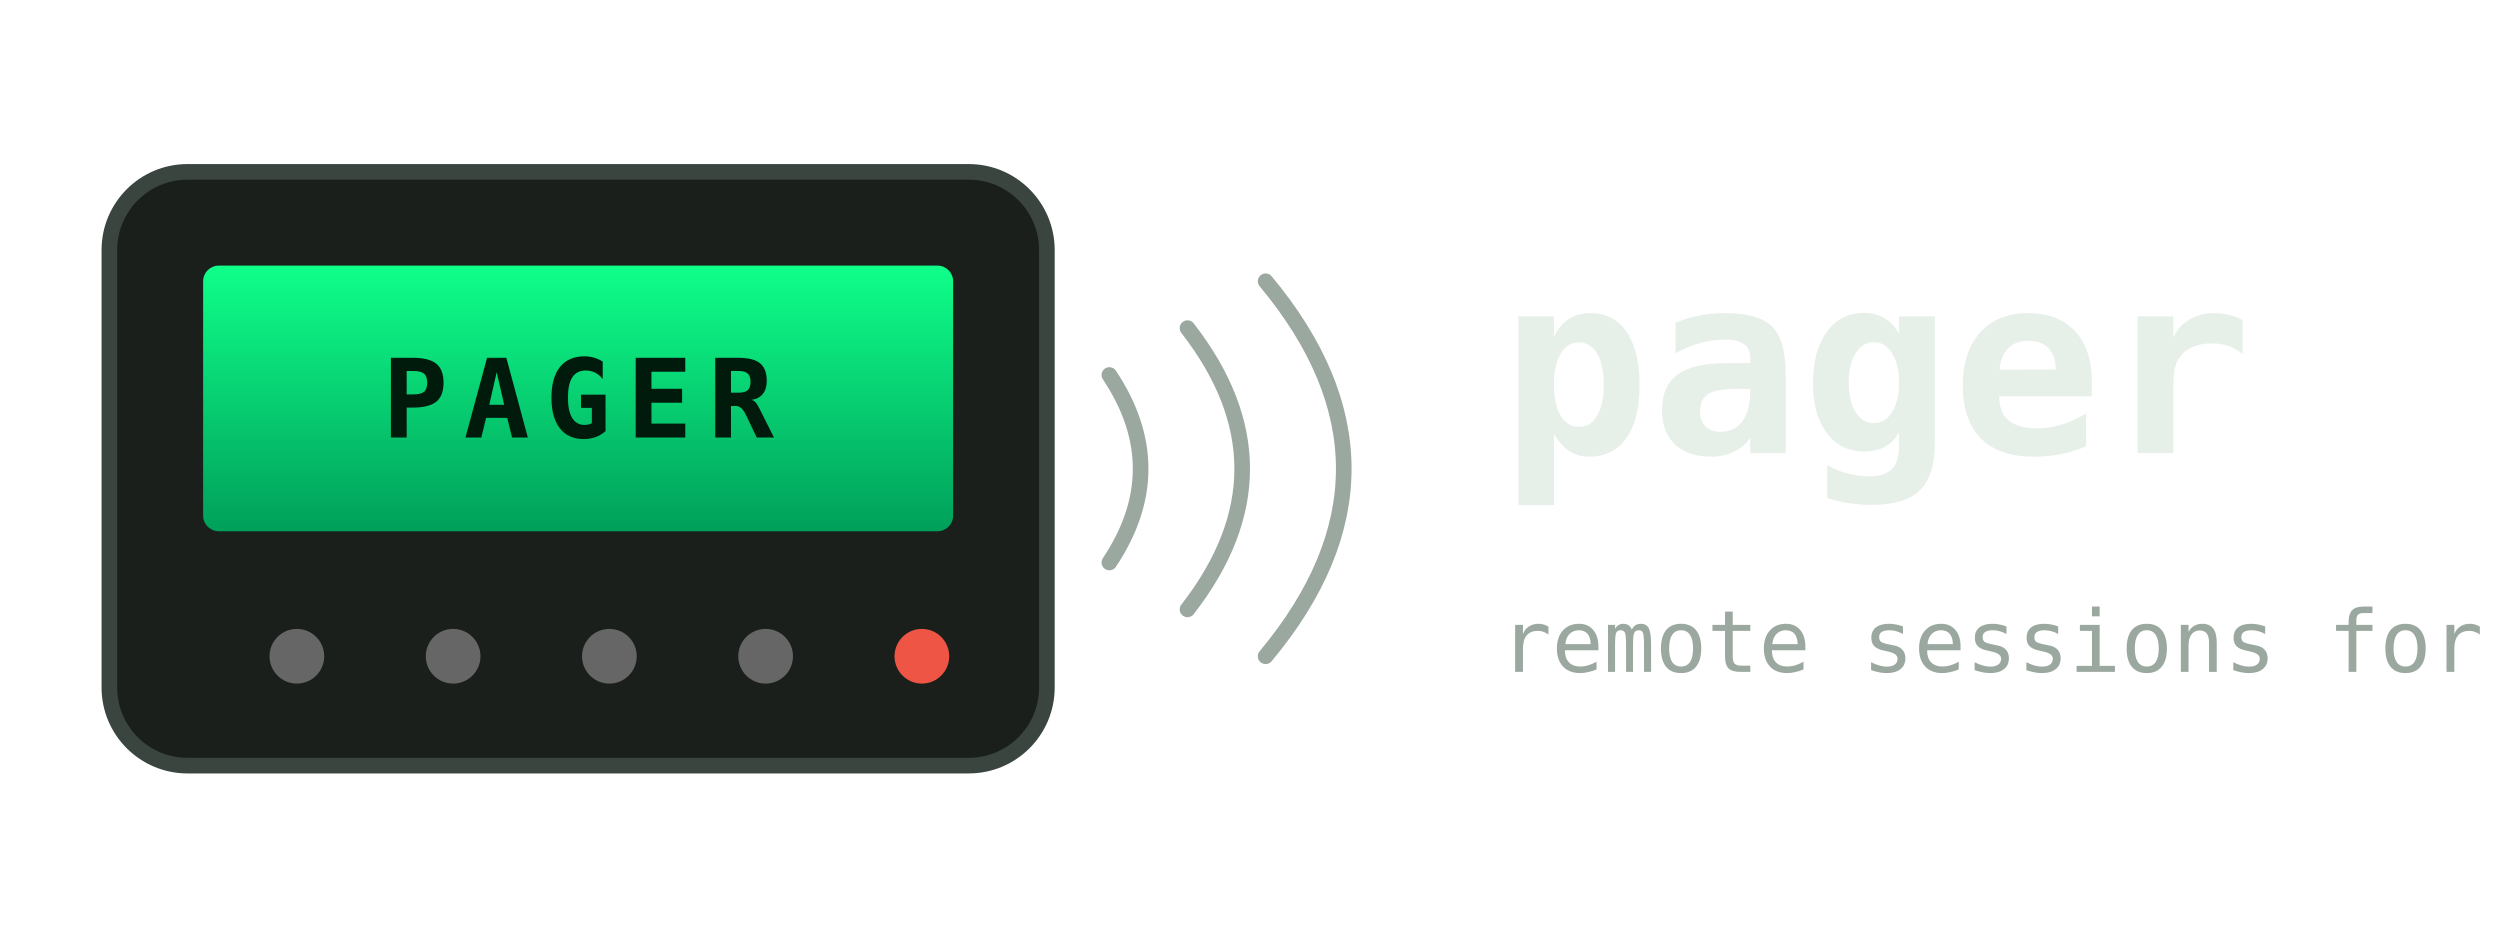
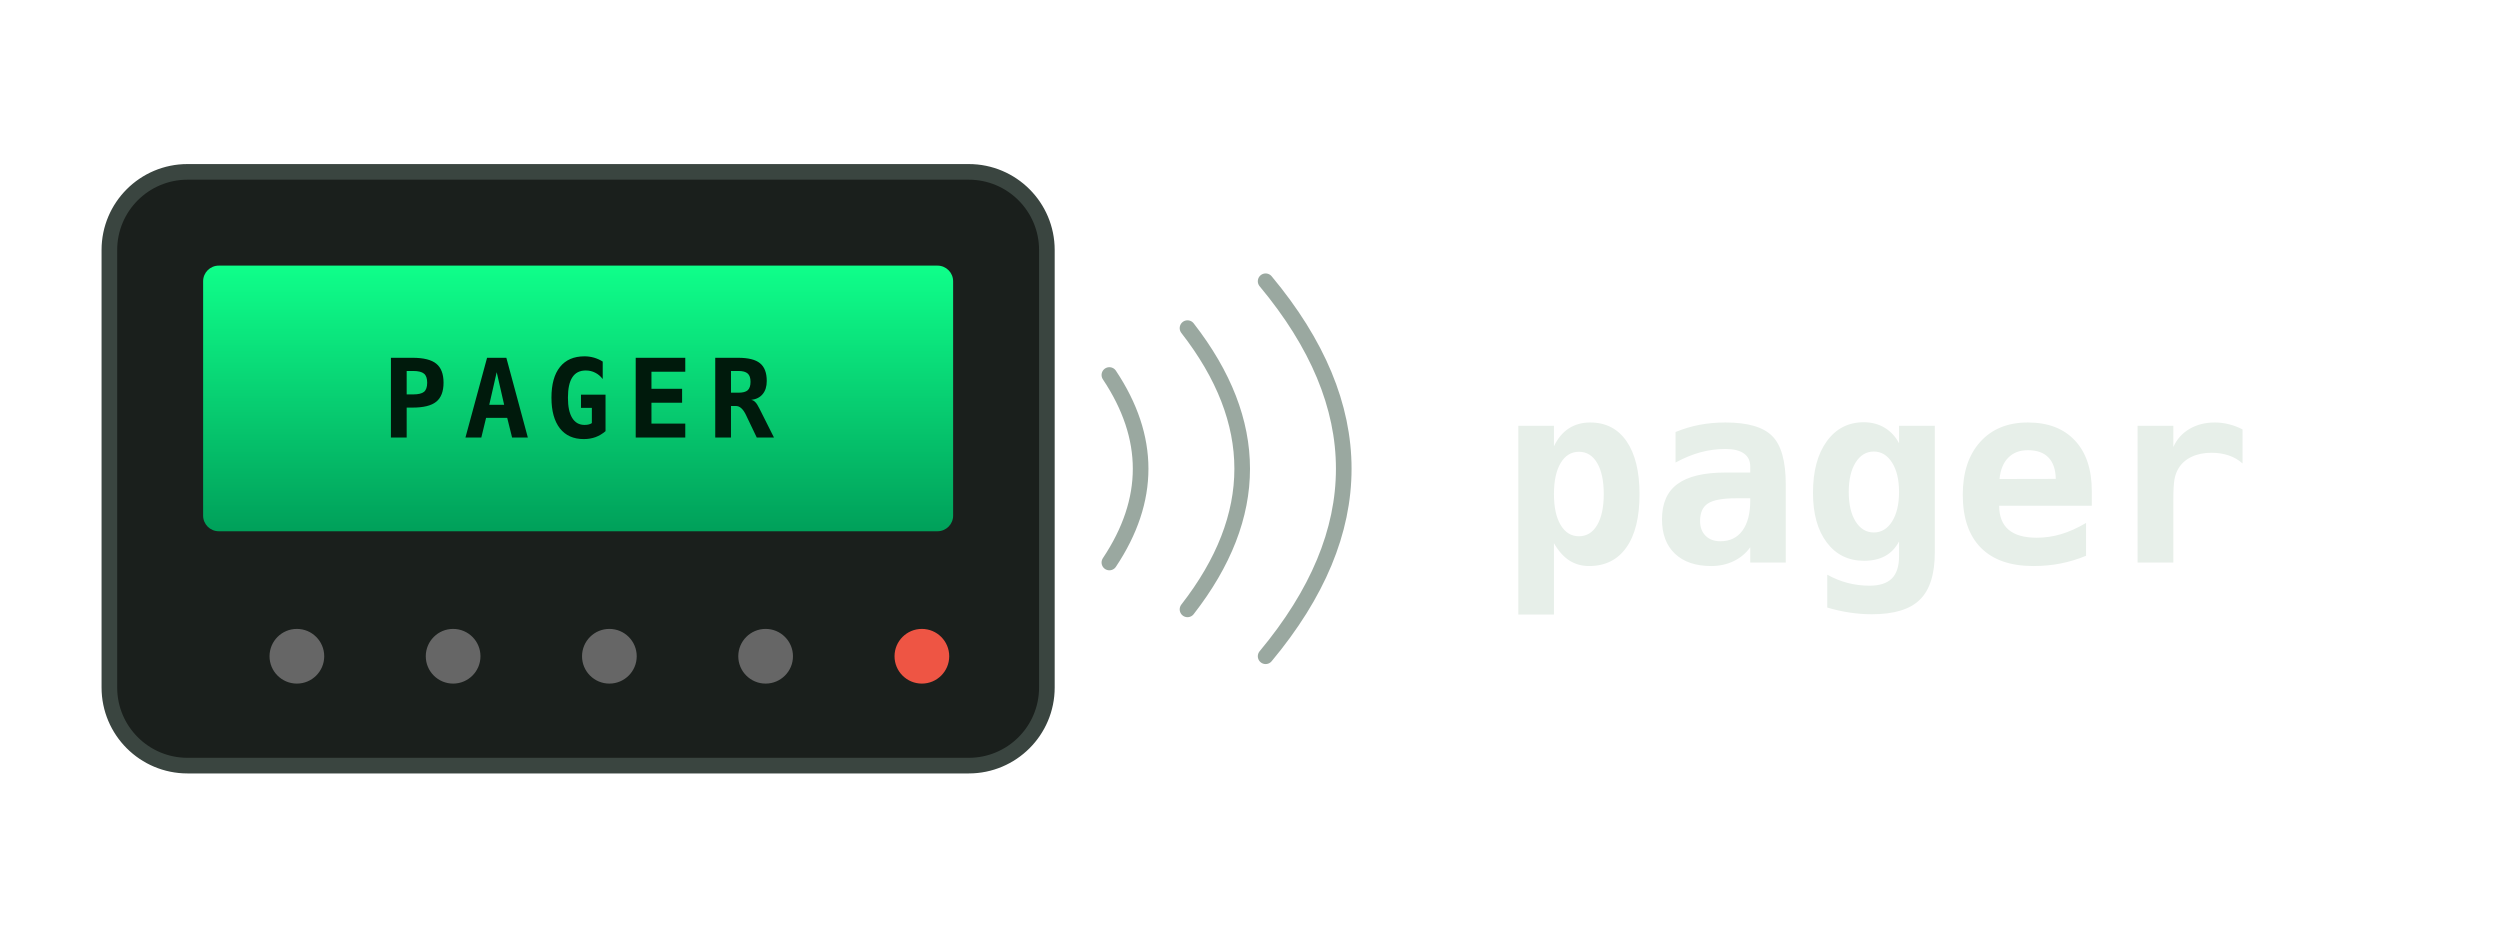
<svg xmlns="http://www.w3.org/2000/svg" viewBox="0 0 320 120" font-family="ui-monospace, SFMono-Regular, Menlo, monospace">
  <defs>
    <linearGradient id="screen" x1="0" y1="0" x2="0" y2="1">
      <stop offset="0%" stop-color="#0fff8a" />
      <stop offset="100%" stop-color="#00a05a" />
    </linearGradient>
  </defs>
  <rect x="14" y="22" width="120" height="76" rx="10" fill="#1a1f1c" stroke="#3a4540" stroke-width="2" />
  <rect x="26" y="34" width="96" height="34" rx="2" fill="url(#screen)" />
  <text x="74" y="56" font-size="14" font-weight="700" fill="#001a0c" text-anchor="middle" letter-spacing="2">PAGER</text>
  <circle cx="38" cy="84" r="3.5" fill="#666" />
  <circle cx="58" cy="84" r="3.5" fill="#666" />
  <circle cx="78" cy="84" r="3.5" fill="#666" />
  <circle cx="98" cy="84" r="3.5" fill="#666" />
  <circle cx="118" cy="84" r="3.5" fill="#e54" />
  <g stroke="#9aa8a0" stroke-width="2" fill="none" stroke-linecap="round">
    <path d="M 142 48 q 8 12 0 24" />
    <path d="M 152 42 q 14 18 0 36" />
    <path d="M 162 36 q 20 24 0 48" />
  </g>
-   <text x="192" y="58" font-size="32" font-weight="800" fill="#e7efe9">pager</text>
-   <text x="192" y="86" font-size="11" fill="#9aa8a0">remote sessions for Claude Code</text>
+   <text x="192" y="72" font-size="32" font-weight="800" fill="#e7efe9">pager</text>
</svg>
